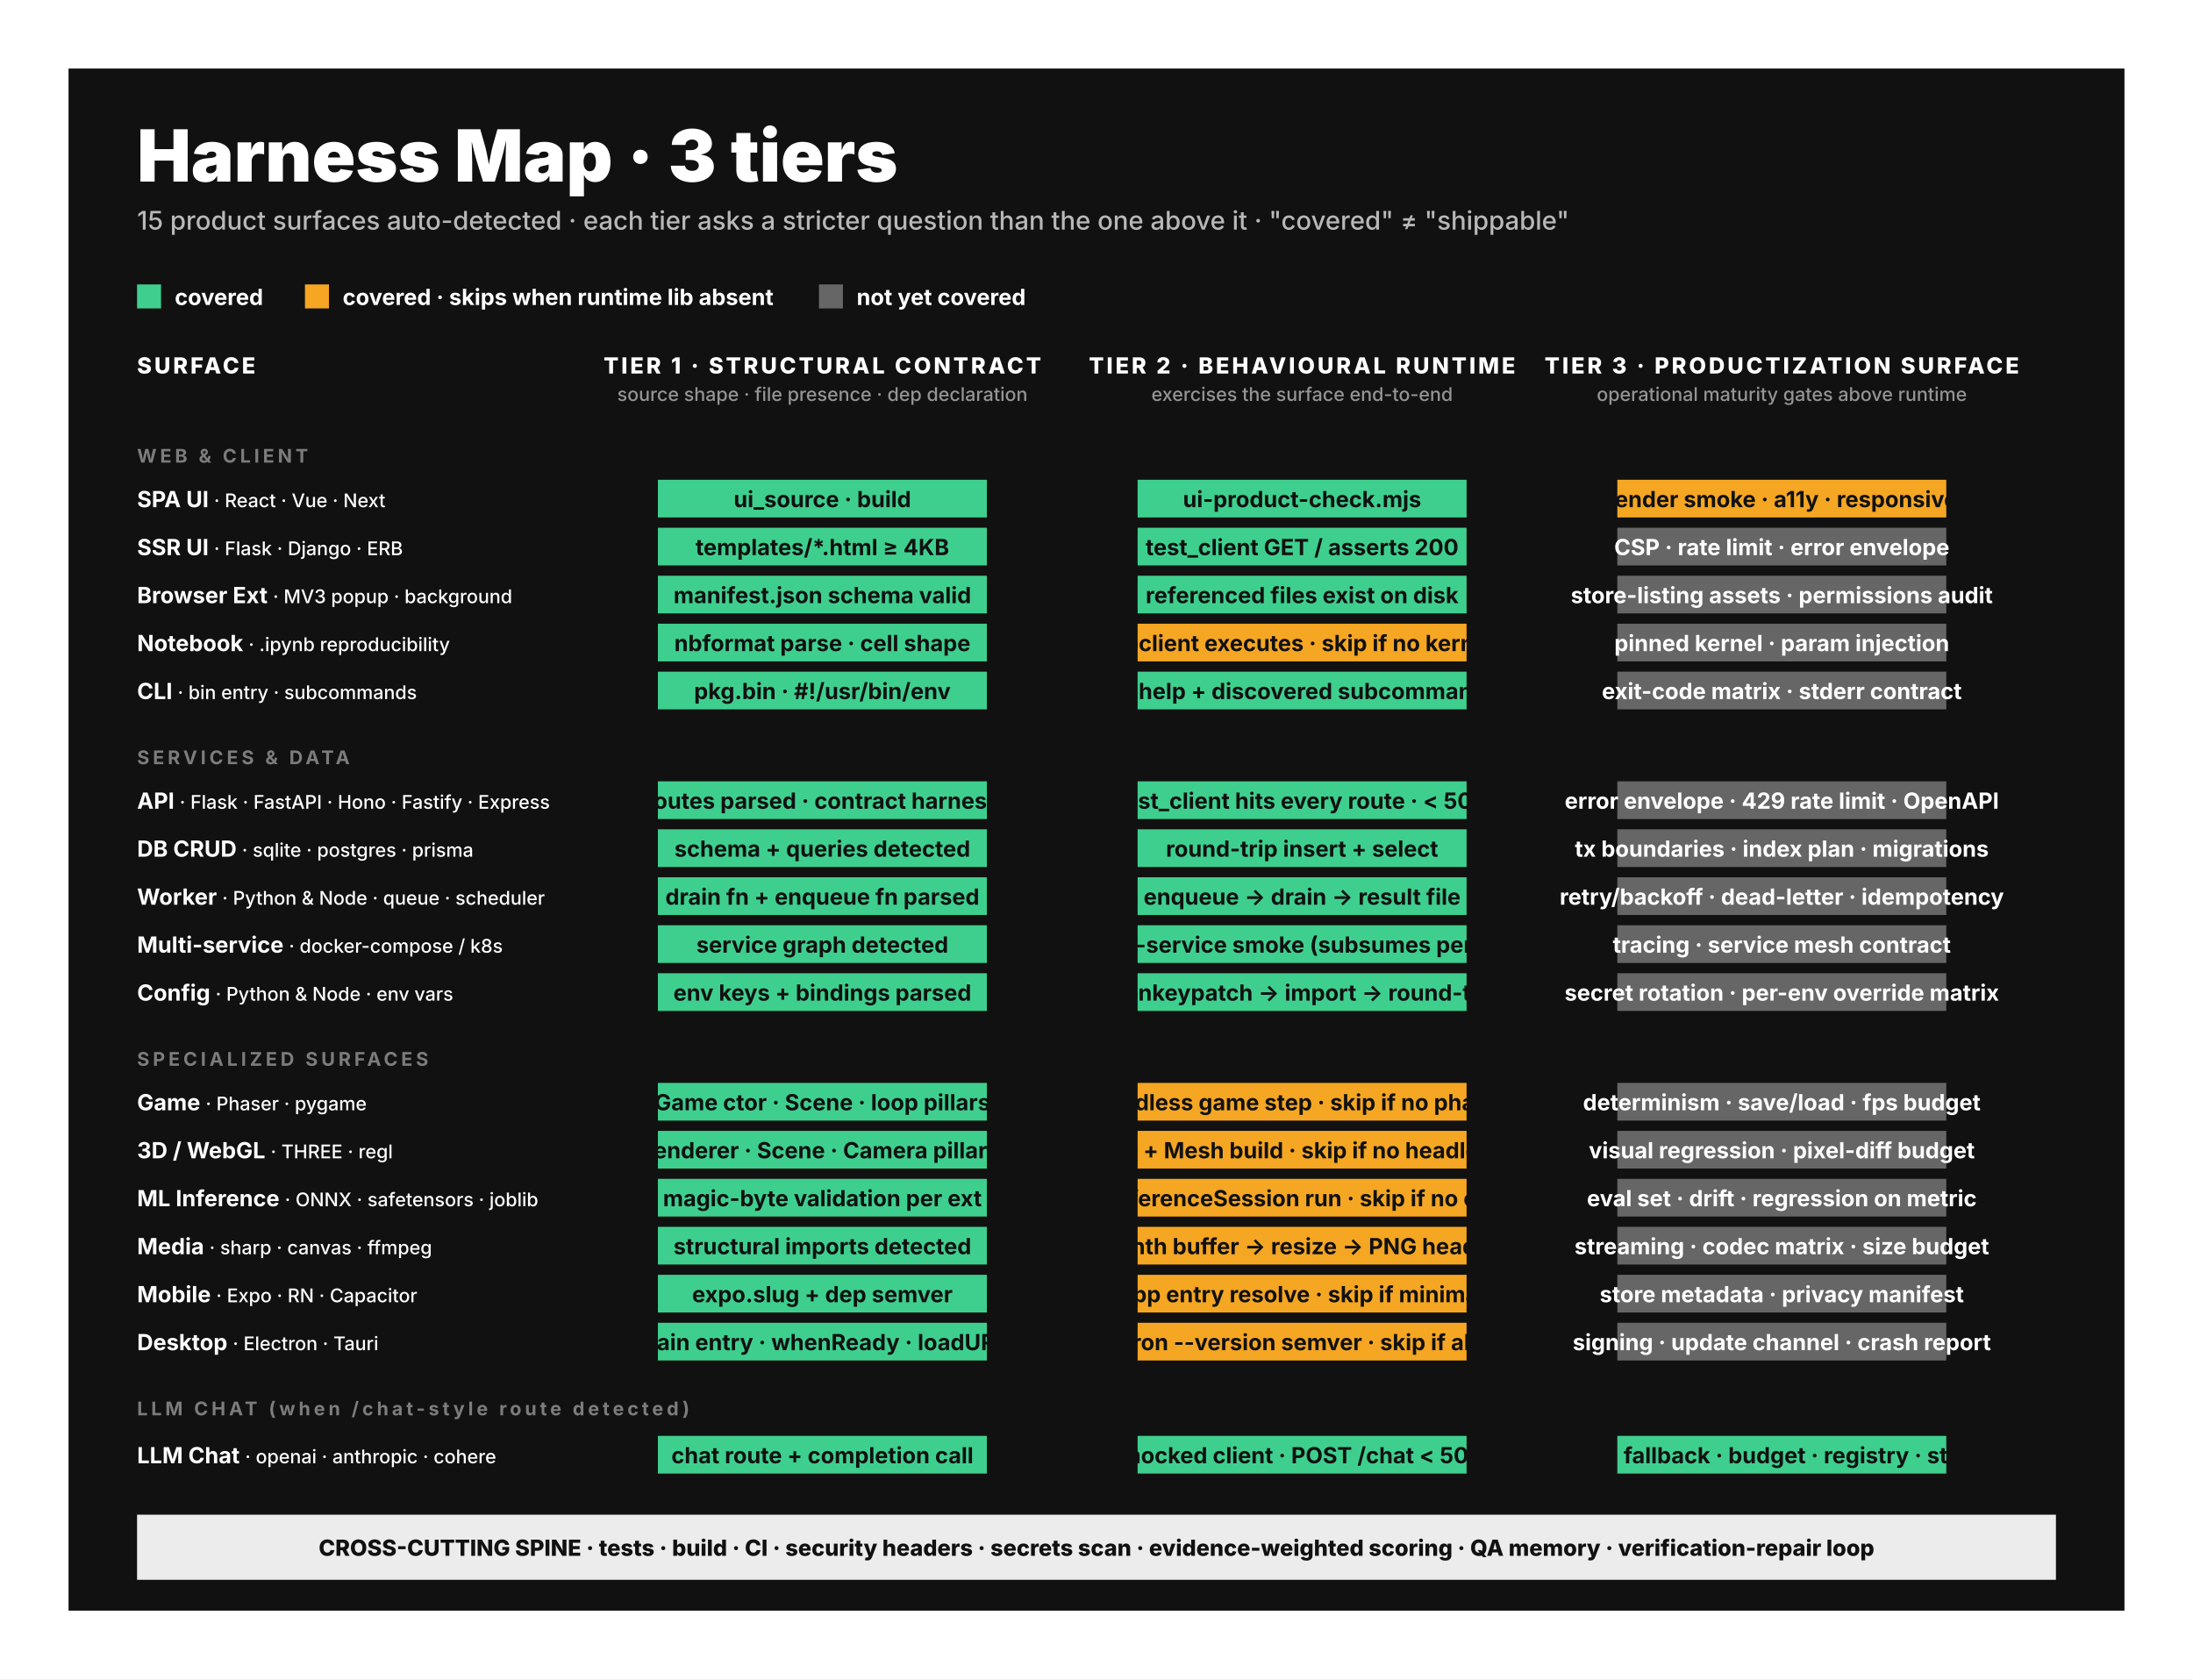
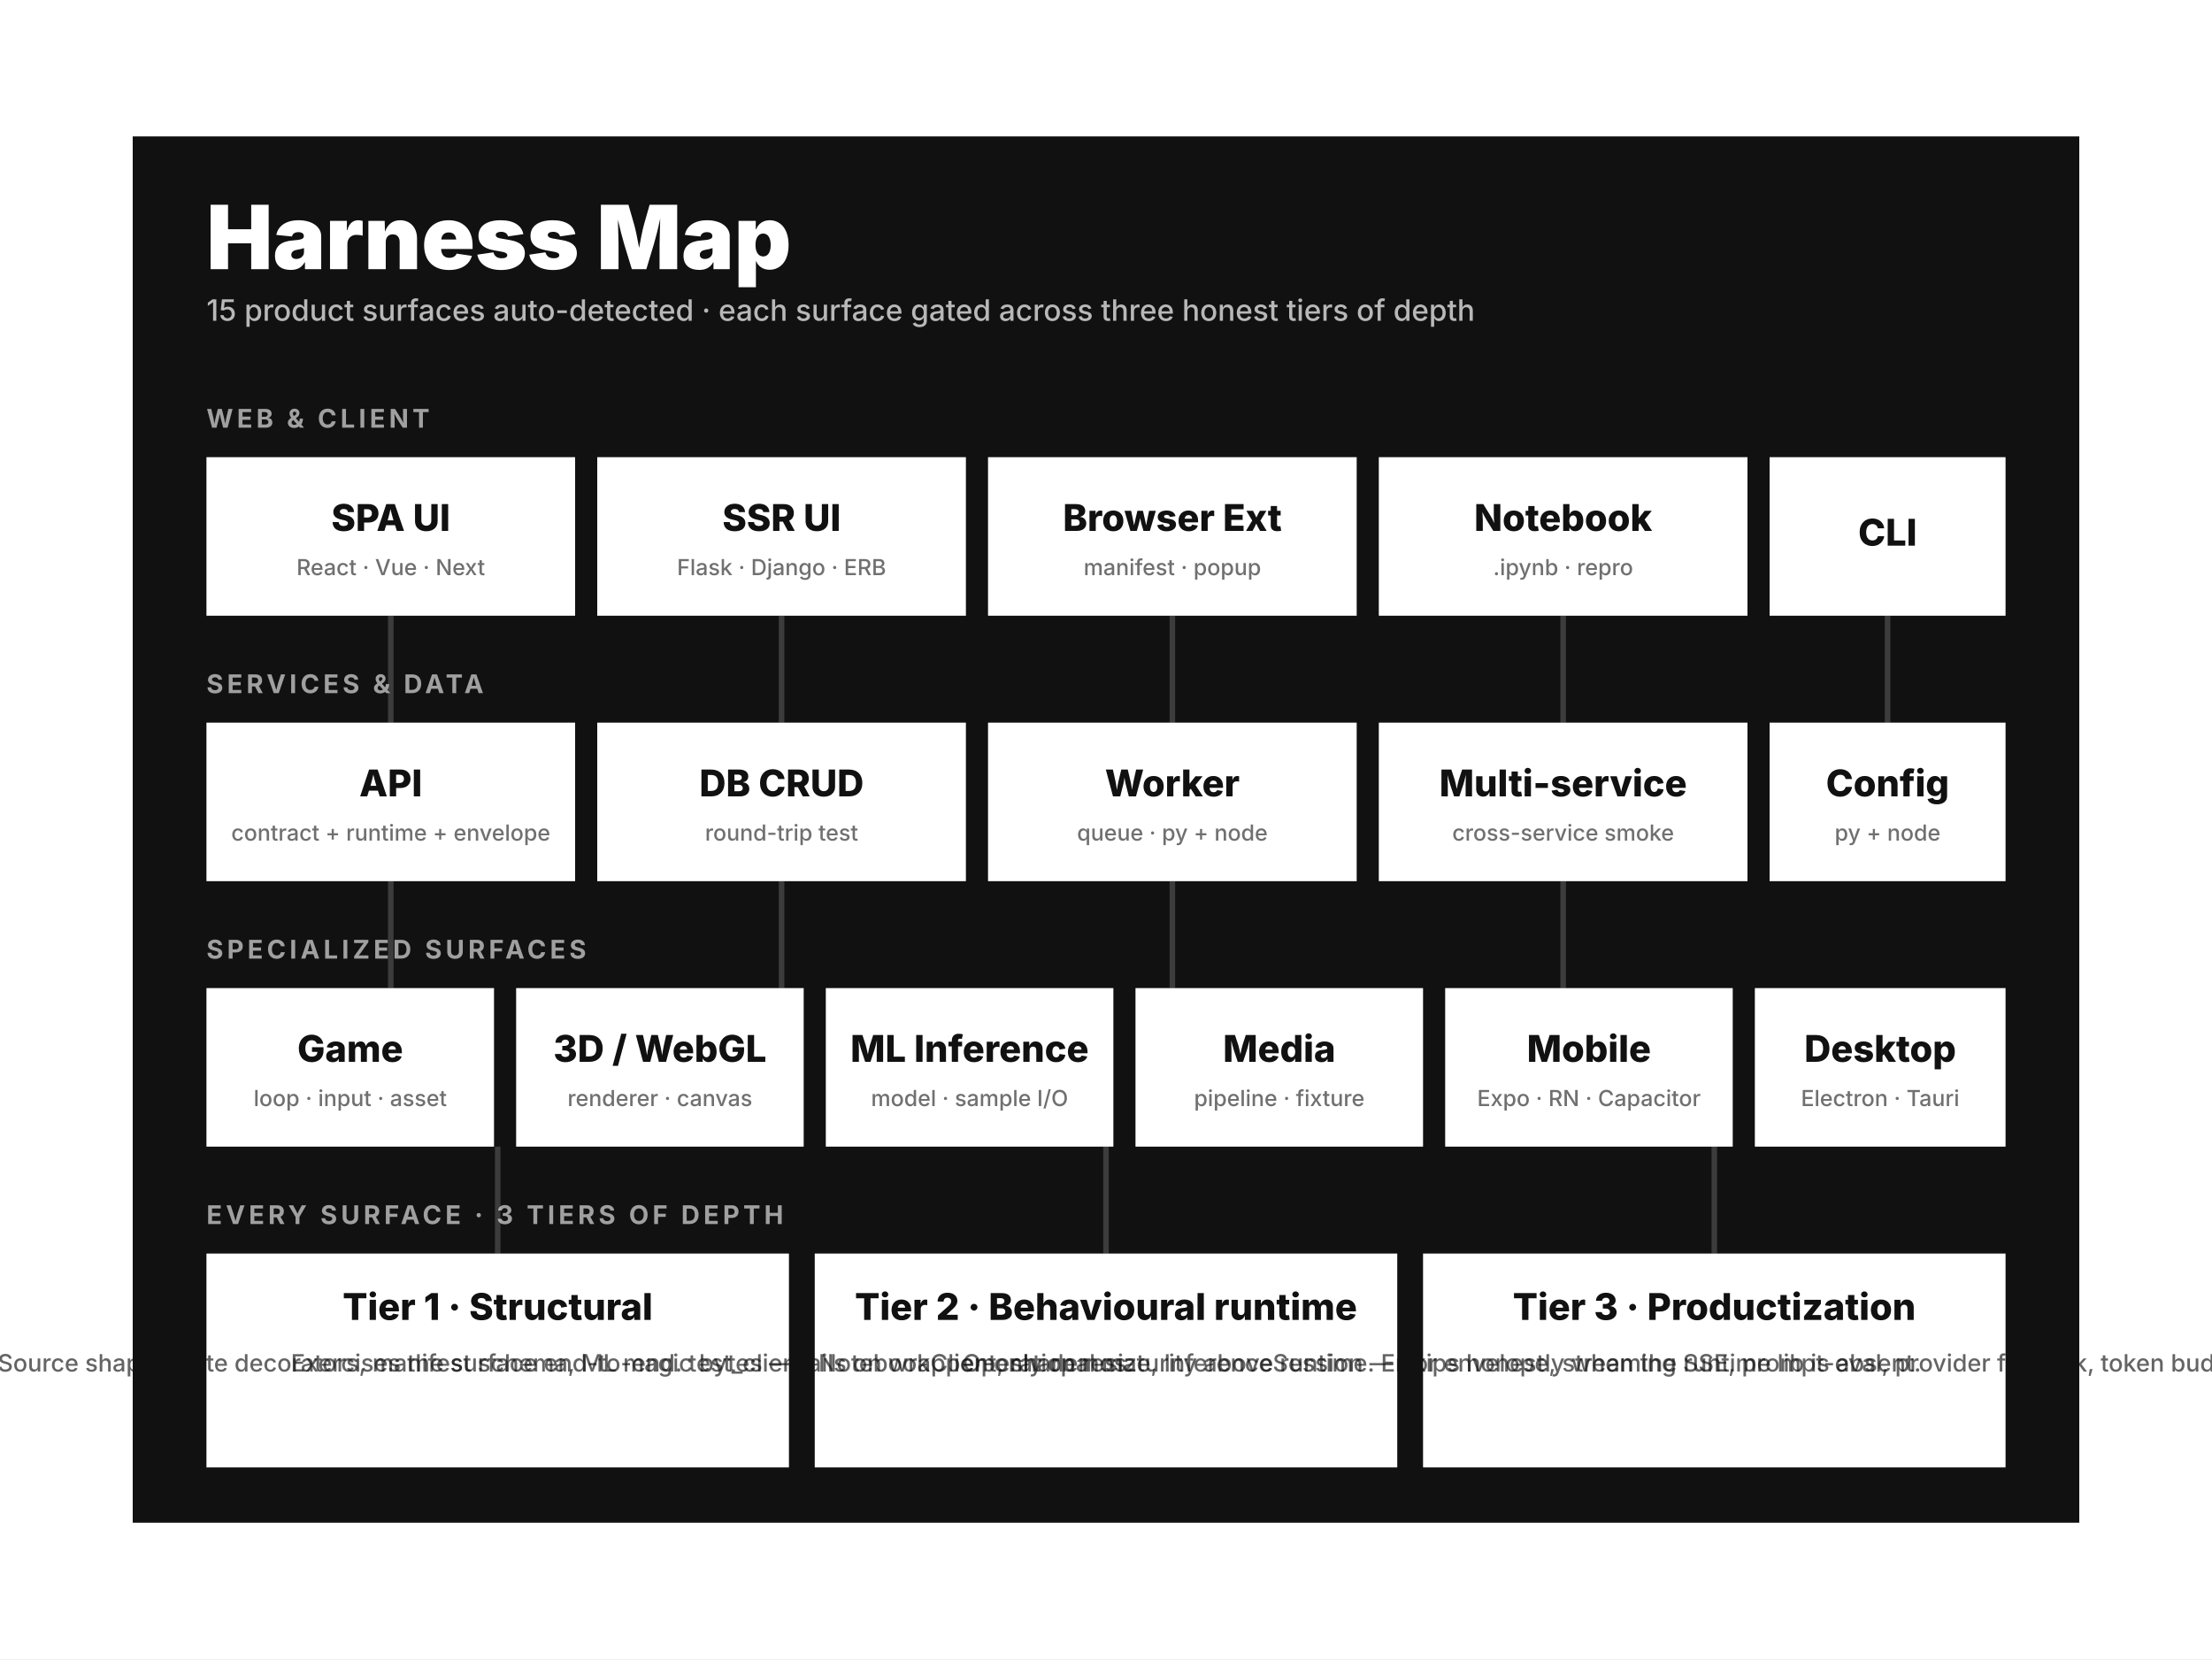
- <svg xmlns="http://www.w3.org/2000/svg" width="1280" height="980" viewBox="0 0 1280 980" role="img" aria-label="MatrixOmnix harness coverage map: 15 delivery surfaces across three honest tiers of verification depth — structural contract, behavioural runtime, and productization surface.">
-   <rect width="1280" height="980" fill="#fff" />
-   <rect x="40" y="40" width="1200" height="900" fill="#111" />
-   <text x="80" y="106" font-family="Inter,Arial" font-size="42" font-weight="900" fill="#fff">Harness Map · 3 tiers</text>
-   <text x="80" y="134" font-family="Inter,Arial" font-size="15" font-weight="500" fill="#fff" opacity="0.7">15 product surfaces auto-detected · each tier asks a stricter question than the one above it · "covered" ≠ "shippable"</text>
-   <g font-family="Inter,Arial" font-size="13" font-weight="700" fill="#fff">
-     <rect x="80" y="166" width="14" height="14" fill="#3ecf8e" />
-     <text x="102" y="178">covered</text>
-     <rect x="178" y="166" width="14" height="14" fill="#f5a623" />
-     <text x="200" y="178">covered · skips when runtime lib absent</text>
-     <rect x="478" y="166" width="14" height="14" fill="#666" />
-     <text x="500" y="178">not yet covered</text>
+ <svg xmlns="http://www.w3.org/2000/svg" width="1200" height="900" viewBox="0 0 1200 900" role="img" aria-label="MatrixOmnix harness coverage map: 15 product surfaces auto-detected, each gated across three honest tiers — structural contract, behavioural runtime, and productization surface.">
+   <rect width="1200" height="900" fill="#fff" />
+   <rect x="72" y="74" width="1056" height="752" fill="#111" />
+   <text x="112" y="146" font-family="Inter,Arial" font-size="48" font-weight="900" fill="#fff">Harness Map</text>
+   <text x="112" y="174" font-family="Inter,Arial" font-size="16" font-weight="500" fill="#fff" opacity="0.7">15 product surfaces auto-detected · each surface gated across three honest tiers of depth</text>
+   <text x="112" y="232" font-family="Inter,Arial" font-size="14" font-weight="700" fill="#fff" opacity="0.6" letter-spacing="2">WEB &amp; CLIENT</text>
+   <g font-family="Inter,Arial" font-size="20" font-weight="800">
+     <g fill="#fff">
+       <rect x="112" y="248" width="200" height="86" />
+       <rect x="324" y="248" width="200" height="86" />
+       <rect x="536" y="248" width="200" height="86" />
+       <rect x="748" y="248" width="200" height="86" />
+       <rect x="960" y="248" width="128" height="86" />
+     </g>
+     <g fill="#111">
+       <text x="212" y="288" text-anchor="middle">SPA UI</text>
+       <text x="212" y="312" text-anchor="middle" font-size="12" font-weight="500" opacity="0.6">React · Vue · Next</text>
+       <text x="424" y="288" text-anchor="middle">SSR UI</text>
+       <text x="424" y="312" text-anchor="middle" font-size="12" font-weight="500" opacity="0.6">Flask · Django · ERB</text>
+       <text x="636" y="288" text-anchor="middle">Browser Ext</text>
+       <text x="636" y="312" text-anchor="middle" font-size="12" font-weight="500" opacity="0.6">manifest · popup</text>
+       <text x="848" y="288" text-anchor="middle">Notebook</text>
+       <text x="848" y="312" text-anchor="middle" font-size="12" font-weight="500" opacity="0.6">.ipynb · repro</text>
+       <text x="1024" y="296" text-anchor="middle">CLI</text>
+     </g>
  </g>
-   <g font-family="Inter,Arial" font-size="13" font-weight="800" fill="#fff" letter-spacing="1.5">
-     <text x="80" y="218">SURFACE</text>
-     <text x="480" y="218" text-anchor="middle">TIER 1 · STRUCTURAL CONTRACT</text>
-     <text x="760" y="218" text-anchor="middle">TIER 2 · BEHAVIOURAL RUNTIME</text>
-     <text x="1040" y="218" text-anchor="middle">TIER 3 · PRODUCTIZATION SURFACE</text>
+   <text x="112" y="376" font-family="Inter,Arial" font-size="14" font-weight="700" fill="#fff" opacity="0.6" letter-spacing="2">SERVICES &amp; DATA</text>
+   <g font-family="Inter,Arial" font-size="20" font-weight="800">
+     <g fill="#fff">
+       <rect x="112" y="392" width="200" height="86" />
+       <rect x="324" y="392" width="200" height="86" />
+       <rect x="536" y="392" width="200" height="86" />
+       <rect x="748" y="392" width="200" height="86" />
+       <rect x="960" y="392" width="128" height="86" />
+     </g>
+     <g fill="#111">
+       <text x="212" y="432" text-anchor="middle">API</text>
+       <text x="212" y="456" text-anchor="middle" font-size="12" font-weight="500" opacity="0.6">contract + runtime + envelope</text>
+       <text x="424" y="432" text-anchor="middle">DB CRUD</text>
+       <text x="424" y="456" text-anchor="middle" font-size="12" font-weight="500" opacity="0.6">round-trip test</text>
+       <text x="636" y="432" text-anchor="middle">Worker</text>
+       <text x="636" y="456" text-anchor="middle" font-size="12" font-weight="500" opacity="0.6">queue · py + node</text>
+       <text x="848" y="432" text-anchor="middle">Multi-service</text>
+       <text x="848" y="456" text-anchor="middle" font-size="12" font-weight="500" opacity="0.6">cross-service smoke</text>
+       <text x="1024" y="432" text-anchor="middle">Config</text>
+       <text x="1024" y="456" text-anchor="middle" font-size="12" font-weight="500" opacity="0.6">py + node</text>
+     </g>
  </g>
-   <g font-family="Inter,Arial" font-size="11" font-weight="500" fill="#fff" opacity="0.55">
-     <text x="480" y="234" text-anchor="middle">source shape · file presence · dep declaration</text>
-     <text x="760" y="234" text-anchor="middle">exercises the surface end-to-end</text>
-     <text x="1040" y="234" text-anchor="middle">operational maturity gates above runtime</text>
+   <text x="112" y="520" font-family="Inter,Arial" font-size="14" font-weight="700" fill="#fff" opacity="0.6" letter-spacing="2">SPECIALIZED SURFACES</text>
+   <g font-family="Inter,Arial" font-size="20" font-weight="800">
+     <g fill="#fff">
+       <rect x="112" y="536" width="156" height="86" />
+       <rect x="280" y="536" width="156" height="86" />
+       <rect x="448" y="536" width="156" height="86" />
+       <rect x="616" y="536" width="156" height="86" />
+       <rect x="784" y="536" width="156" height="86" />
+       <rect x="952" y="536" width="136" height="86" />
+     </g>
+     <g fill="#111">
+       <text x="190" y="576" text-anchor="middle">Game</text>
+       <text x="190" y="600" text-anchor="middle" font-size="12" font-weight="500" opacity="0.6">loop · input · asset</text>
+       <text x="358" y="576" text-anchor="middle">3D / WebGL</text>
+       <text x="358" y="600" text-anchor="middle" font-size="12" font-weight="500" opacity="0.6">renderer · canvas</text>
+       <text x="526" y="576" text-anchor="middle">ML Inference</text>
+       <text x="526" y="600" text-anchor="middle" font-size="12" font-weight="500" opacity="0.6">model · sample I/O</text>
+       <text x="694" y="576" text-anchor="middle">Media</text>
+       <text x="694" y="600" text-anchor="middle" font-size="12" font-weight="500" opacity="0.6">pipeline · fixture</text>
+       <text x="862" y="576" text-anchor="middle">Mobile</text>
+       <text x="862" y="600" text-anchor="middle" font-size="12" font-weight="500" opacity="0.6">Expo · RN · Capacitor</text>
+       <text x="1020" y="576" text-anchor="middle">Desktop</text>
+       <text x="1020" y="600" text-anchor="middle" font-size="12" font-weight="500" opacity="0.6">Electron · Tauri</text>
+     </g>
  </g>
-   <text x="80" y="270" font-family="Inter,Arial" font-size="11" font-weight="700" fill="#fff" opacity="0.45" letter-spacing="2">WEB &amp; CLIENT</text>
-   <g font-family="Inter,Arial" font-size="13" font-weight="700">
-     <text x="80" y="296" fill="#fff">SPA UI <tspan font-size="11" font-weight="500" opacity="0.55">· React · Vue · Next</tspan>
-     </text>
-     <rect x="384" y="280" width="192" height="22" fill="#3ecf8e" />
-     <text x="480" y="296" text-anchor="middle" fill="#111">ui_source · build</text>
-     <rect x="664" y="280" width="192" height="22" fill="#3ecf8e" />
-     <text x="760" y="296" text-anchor="middle" fill="#111">ui-product-check.mjs</text>
-     <rect x="944" y="280" width="192" height="22" fill="#f5a623" />
-     <text x="1040" y="296" text-anchor="middle" fill="#111">render smoke · a11y · responsive</text>
-     <text x="80" y="324" fill="#fff">SSR UI <tspan font-size="11" font-weight="500" opacity="0.55">· Flask · Django · ERB</tspan>
-     </text>
-     <rect x="384" y="308" width="192" height="22" fill="#3ecf8e" />
-     <text x="480" y="324" text-anchor="middle" fill="#111">templates/*.html ≥ 4KB</text>
-     <rect x="664" y="308" width="192" height="22" fill="#3ecf8e" />
-     <text x="760" y="324" text-anchor="middle" fill="#111">test_client GET / asserts 200</text>
-     <rect x="944" y="308" width="192" height="22" fill="#666" />
-     <text x="1040" y="324" text-anchor="middle" fill="#fff">CSP · rate limit · error envelope</text>
-     <text x="80" y="352" fill="#fff">Browser Ext <tspan font-size="11" font-weight="500" opacity="0.55">· MV3 popup · background</tspan>
-     </text>
-     <rect x="384" y="336" width="192" height="22" fill="#3ecf8e" />
-     <text x="480" y="352" text-anchor="middle" fill="#111">manifest.json schema valid</text>
-     <rect x="664" y="336" width="192" height="22" fill="#3ecf8e" />
-     <text x="760" y="352" text-anchor="middle" fill="#111">referenced files exist on disk</text>
-     <rect x="944" y="336" width="192" height="22" fill="#666" />
-     <text x="1040" y="352" text-anchor="middle" fill="#fff">store-listing assets · permissions audit</text>
-     <text x="80" y="380" fill="#fff">Notebook <tspan font-size="11" font-weight="500" opacity="0.55">· .ipynb reproducibility</tspan>
-     </text>
-     <rect x="384" y="364" width="192" height="22" fill="#3ecf8e" />
-     <text x="480" y="380" text-anchor="middle" fill="#111">nbformat parse · cell shape</text>
-     <rect x="664" y="364" width="192" height="22" fill="#f5a623" />
-     <text x="760" y="380" text-anchor="middle" fill="#111">nbclient executes · skip if no kernel</text>
-     <rect x="944" y="364" width="192" height="22" fill="#666" />
-     <text x="1040" y="380" text-anchor="middle" fill="#fff">pinned kernel · param injection</text>
-     <text x="80" y="408" fill="#fff">CLI <tspan font-size="11" font-weight="500" opacity="0.55">· bin entry · subcommands</tspan>
-     </text>
-     <rect x="384" y="392" width="192" height="22" fill="#3ecf8e" />
-     <text x="480" y="408" text-anchor="middle" fill="#111">pkg.bin · #!/usr/bin/env</text>
-     <rect x="664" y="392" width="192" height="22" fill="#3ecf8e" />
-     <text x="760" y="408" text-anchor="middle" fill="#111">--help + discovered subcommand</text>
-     <rect x="944" y="392" width="192" height="22" fill="#666" />
-     <text x="1040" y="408" text-anchor="middle" fill="#fff">exit-code matrix · stderr contract</text>
+   <text x="112" y="664" font-family="Inter,Arial" font-size="14" font-weight="700" fill="#fff" opacity="0.6" letter-spacing="2">EVERY SURFACE · 3 TIERS OF DEPTH</text>
+   <g font-family="Inter,Arial" font-size="20" font-weight="800">
+     <g fill="#fff">
+       <rect x="112" y="680" width="316" height="116" />
+       <rect x="442" y="680" width="316" height="116" />
+       <rect x="772" y="680" width="316" height="116" />
+     </g>
+     <g fill="#111">
+       <text x="270" y="716" text-anchor="middle">Tier 1 · Structural</text>
+       <text x="270" y="744" text-anchor="middle" font-size="13" font-weight="500" opacity="0.65">Always-on. Source shape, route decorators, manifest schema, ML magic bytes — fails on wrapper-only demos.</text>
+       <text x="600" y="716" text-anchor="middle">Tier 2 · Behavioural runtime</text>
+       <text x="600" y="744" text-anchor="middle" font-size="13" font-weight="500" opacity="0.65">Exercises the surface end-to-end. test_client, NotebookClient, sharp resize, InferenceSession — skips honestly when the runtime lib is absent.</text>
+       <text x="930" y="716" text-anchor="middle">Tier 3 · Productization</text>
+       <text x="930" y="744" text-anchor="middle" font-size="13" font-weight="500" opacity="0.65">Operational maturity above runtime. Error envelope, streaming SSE, prompt-eval, provider fallback, token budget, template registry.</text>
+     </g>
  </g>
-   <text x="80" y="446" font-family="Inter,Arial" font-size="11" font-weight="700" fill="#fff" opacity="0.45" letter-spacing="2">SERVICES &amp; DATA</text>
-   <g font-family="Inter,Arial" font-size="13" font-weight="700">
-     <text x="80" y="472" fill="#fff">API <tspan font-size="11" font-weight="500" opacity="0.55">· Flask · FastAPI · Hono · Fastify · Express</tspan>
-     </text>
-     <rect x="384" y="456" width="192" height="22" fill="#3ecf8e" />
-     <text x="480" y="472" text-anchor="middle" fill="#111">routes parsed · contract harness</text>
-     <rect x="664" y="456" width="192" height="22" fill="#3ecf8e" />
-     <text x="760" y="472" text-anchor="middle" fill="#111">test_client hits every route · &lt; 500</text>
-     <rect x="944" y="456" width="192" height="22" fill="#666" />
-     <text x="1040" y="472" text-anchor="middle" fill="#fff">error envelope · 429 rate limit · OpenAPI</text>
-     <text x="80" y="500" fill="#fff">DB CRUD <tspan font-size="11" font-weight="500" opacity="0.55">· sqlite · postgres · prisma</tspan>
-     </text>
-     <rect x="384" y="484" width="192" height="22" fill="#3ecf8e" />
-     <text x="480" y="500" text-anchor="middle" fill="#111">schema + queries detected</text>
-     <rect x="664" y="484" width="192" height="22" fill="#3ecf8e" />
-     <text x="760" y="500" text-anchor="middle" fill="#111">round-trip insert + select</text>
-     <rect x="944" y="484" width="192" height="22" fill="#666" />
-     <text x="1040" y="500" text-anchor="middle" fill="#fff">tx boundaries · index plan · migrations</text>
-     <text x="80" y="528" fill="#fff">Worker <tspan font-size="11" font-weight="500" opacity="0.55">· Python &amp; Node · queue · scheduler</tspan>
-     </text>
-     <rect x="384" y="512" width="192" height="22" fill="#3ecf8e" />
-     <text x="480" y="528" text-anchor="middle" fill="#111">drain fn + enqueue fn parsed</text>
-     <rect x="664" y="512" width="192" height="22" fill="#3ecf8e" />
-     <text x="760" y="528" text-anchor="middle" fill="#111">enqueue → drain → result file</text>
-     <rect x="944" y="512" width="192" height="22" fill="#666" />
-     <text x="1040" y="528" text-anchor="middle" fill="#fff">retry/backoff · dead-letter · idempotency</text>
-     <text x="80" y="556" fill="#fff">Multi-service <tspan font-size="11" font-weight="500" opacity="0.55">· docker-compose / k8s</tspan>
-     </text>
-     <rect x="384" y="540" width="192" height="22" fill="#3ecf8e" />
-     <text x="480" y="556" text-anchor="middle" fill="#111">service graph detected</text>
-     <rect x="664" y="540" width="192" height="22" fill="#3ecf8e" />
-     <text x="760" y="556" text-anchor="middle" fill="#111">cross-service smoke (subsumes per-svc)</text>
-     <rect x="944" y="540" width="192" height="22" fill="#666" />
-     <text x="1040" y="556" text-anchor="middle" fill="#fff">tracing · service mesh contract</text>
-     <text x="80" y="584" fill="#fff">Config <tspan font-size="11" font-weight="500" opacity="0.55">· Python &amp; Node · env vars</tspan>
-     </text>
-     <rect x="384" y="568" width="192" height="22" fill="#3ecf8e" />
-     <text x="480" y="584" text-anchor="middle" fill="#111">env keys + bindings parsed</text>
-     <rect x="664" y="568" width="192" height="22" fill="#3ecf8e" />
-     <text x="760" y="584" text-anchor="middle" fill="#111">monkeypatch → import → round-trip</text>
-     <rect x="944" y="568" width="192" height="22" fill="#666" />
-     <text x="1040" y="584" text-anchor="middle" fill="#fff">secret rotation · per-env override matrix</text>
+   <g stroke="#fff" stroke-width="3" opacity="0.18">
+     <line x1="212" y1="334" x2="212" y2="392" />
+     <line x1="424" y1="334" x2="424" y2="392" />
+     <line x1="636" y1="334" x2="636" y2="392" />
+     <line x1="848" y1="334" x2="848" y2="392" />
+     <line x1="1024" y1="334" x2="1024" y2="392" />
+     <line x1="212" y1="478" x2="212" y2="536" />
+     <line x1="424" y1="478" x2="424" y2="536" />
+     <line x1="636" y1="478" x2="636" y2="536" />
+     <line x1="848" y1="478" x2="848" y2="536" />
+     <line x1="270" y1="622" x2="270" y2="680" />
+     <line x1="600" y1="622" x2="600" y2="680" />
+     <line x1="930" y1="622" x2="930" y2="680" />
  </g>
-   <text x="80" y="622" font-family="Inter,Arial" font-size="11" font-weight="700" fill="#fff" opacity="0.45" letter-spacing="2">SPECIALIZED SURFACES</text>
-   <g font-family="Inter,Arial" font-size="13" font-weight="700">
-     <text x="80" y="648" fill="#fff">Game <tspan font-size="11" font-weight="500" opacity="0.55">· Phaser · pygame</tspan>
-     </text>
-     <rect x="384" y="632" width="192" height="22" fill="#3ecf8e" />
-     <text x="480" y="648" text-anchor="middle" fill="#111">Game ctor · Scene · loop pillars</text>
-     <rect x="664" y="632" width="192" height="22" fill="#f5a623" />
-     <text x="760" y="648" text-anchor="middle" fill="#111">headless game step · skip if no phaser</text>
-     <rect x="944" y="632" width="192" height="22" fill="#666" />
-     <text x="1040" y="648" text-anchor="middle" fill="#fff">determinism · save/load · fps budget</text>
-     <text x="80" y="676" fill="#fff">3D / WebGL <tspan font-size="11" font-weight="500" opacity="0.55">· THREE · regl</tspan>
-     </text>
-     <rect x="384" y="660" width="192" height="22" fill="#3ecf8e" />
-     <text x="480" y="676" text-anchor="middle" fill="#111">renderer · Scene · Camera pillars</text>
-     <rect x="664" y="660" width="192" height="22" fill="#f5a623" />
-     <text x="760" y="676" text-anchor="middle" fill="#111">Scene + Mesh build · skip if no headless-gl</text>
-     <rect x="944" y="660" width="192" height="22" fill="#666" />
-     <text x="1040" y="676" text-anchor="middle" fill="#fff">visual regression · pixel-diff budget</text>
-     <text x="80" y="704" fill="#fff">ML Inference <tspan font-size="11" font-weight="500" opacity="0.55">· ONNX · safetensors · joblib</tspan>
-     </text>
-     <rect x="384" y="688" width="192" height="22" fill="#3ecf8e" />
-     <text x="480" y="704" text-anchor="middle" fill="#111">magic-byte validation per ext</text>
-     <rect x="664" y="688" width="192" height="22" fill="#f5a623" />
-     <text x="760" y="704" text-anchor="middle" fill="#111">InferenceSession run · skip if no ort</text>
-     <rect x="944" y="688" width="192" height="22" fill="#666" />
-     <text x="1040" y="704" text-anchor="middle" fill="#fff">eval set · drift · regression on metric</text>
-     <text x="80" y="732" fill="#fff">Media <tspan font-size="11" font-weight="500" opacity="0.55">· sharp · canvas · ffmpeg</tspan>
-     </text>
-     <rect x="384" y="716" width="192" height="22" fill="#3ecf8e" />
-     <text x="480" y="732" text-anchor="middle" fill="#111">structural imports detected</text>
-     <rect x="664" y="716" width="192" height="22" fill="#f5a623" />
-     <text x="760" y="732" text-anchor="middle" fill="#111">synth buffer → resize → PNG header</text>
-     <rect x="944" y="716" width="192" height="22" fill="#666" />
-     <text x="1040" y="732" text-anchor="middle" fill="#fff">streaming · codec matrix · size budget</text>
-     <text x="80" y="760" fill="#fff">Mobile <tspan font-size="11" font-weight="500" opacity="0.55">· Expo · RN · Capacitor</tspan>
-     </text>
-     <rect x="384" y="744" width="192" height="22" fill="#3ecf8e" />
-     <text x="480" y="760" text-anchor="middle" fill="#111">expo.slug + dep semver</text>
-     <rect x="664" y="744" width="192" height="22" fill="#f5a623" />
-     <text x="760" y="760" text-anchor="middle" fill="#111">app entry resolve · skip if minimal</text>
-     <rect x="944" y="744" width="192" height="22" fill="#666" />
-     <text x="1040" y="760" text-anchor="middle" fill="#fff">store metadata · privacy manifest</text>
-     <text x="80" y="788" fill="#fff">Desktop <tspan font-size="11" font-weight="500" opacity="0.55">· Electron · Tauri</tspan>
-     </text>
-     <rect x="384" y="772" width="192" height="22" fill="#3ecf8e" />
-     <text x="480" y="788" text-anchor="middle" fill="#111">main entry · whenReady · loadURL</text>
-     <rect x="664" y="772" width="192" height="22" fill="#f5a623" />
-     <text x="760" y="788" text-anchor="middle" fill="#111">electron --version semver · skip if absent</text>
-     <rect x="944" y="772" width="192" height="22" fill="#666" />
-     <text x="1040" y="788" text-anchor="middle" fill="#fff">signing · update channel · crash report</text>
-   </g>
-   <text x="80" y="826" font-family="Inter,Arial" font-size="11" font-weight="700" fill="#fff" opacity="0.45" letter-spacing="2">LLM CHAT (when /chat-style route detected)</text>
-   <g font-family="Inter,Arial" font-size="13" font-weight="700">
-     <text x="80" y="854" fill="#fff">LLM Chat <tspan font-size="11" font-weight="500" opacity="0.55">· openai · anthropic · cohere</tspan>
-     </text>
-     <rect x="384" y="838" width="192" height="22" fill="#3ecf8e" />
-     <text x="480" y="854" text-anchor="middle" fill="#111">chat route + completion call</text>
-     <rect x="664" y="838" width="192" height="22" fill="#3ecf8e" />
-     <text x="760" y="854" text-anchor="middle" fill="#111">mocked client · POST /chat &lt; 500</text>
-     <rect x="944" y="838" width="192" height="22" fill="#3ecf8e" />
-     <text x="1040" y="854" text-anchor="middle" fill="#111">eval · fallback · budget · registry · stream</text>
-   </g>
-   <rect x="80" y="884" width="1120" height="38" fill="#fff" opacity="0.92" />
-   <text x="640" y="908" font-family="Inter,Arial" font-size="13" font-weight="800" fill="#111" text-anchor="middle">CROSS-CUTTING SPINE · tests · build · CI · security headers · secrets scan · evidence-weighted scoring · QA memory · verification-repair loop</text>
</svg>
